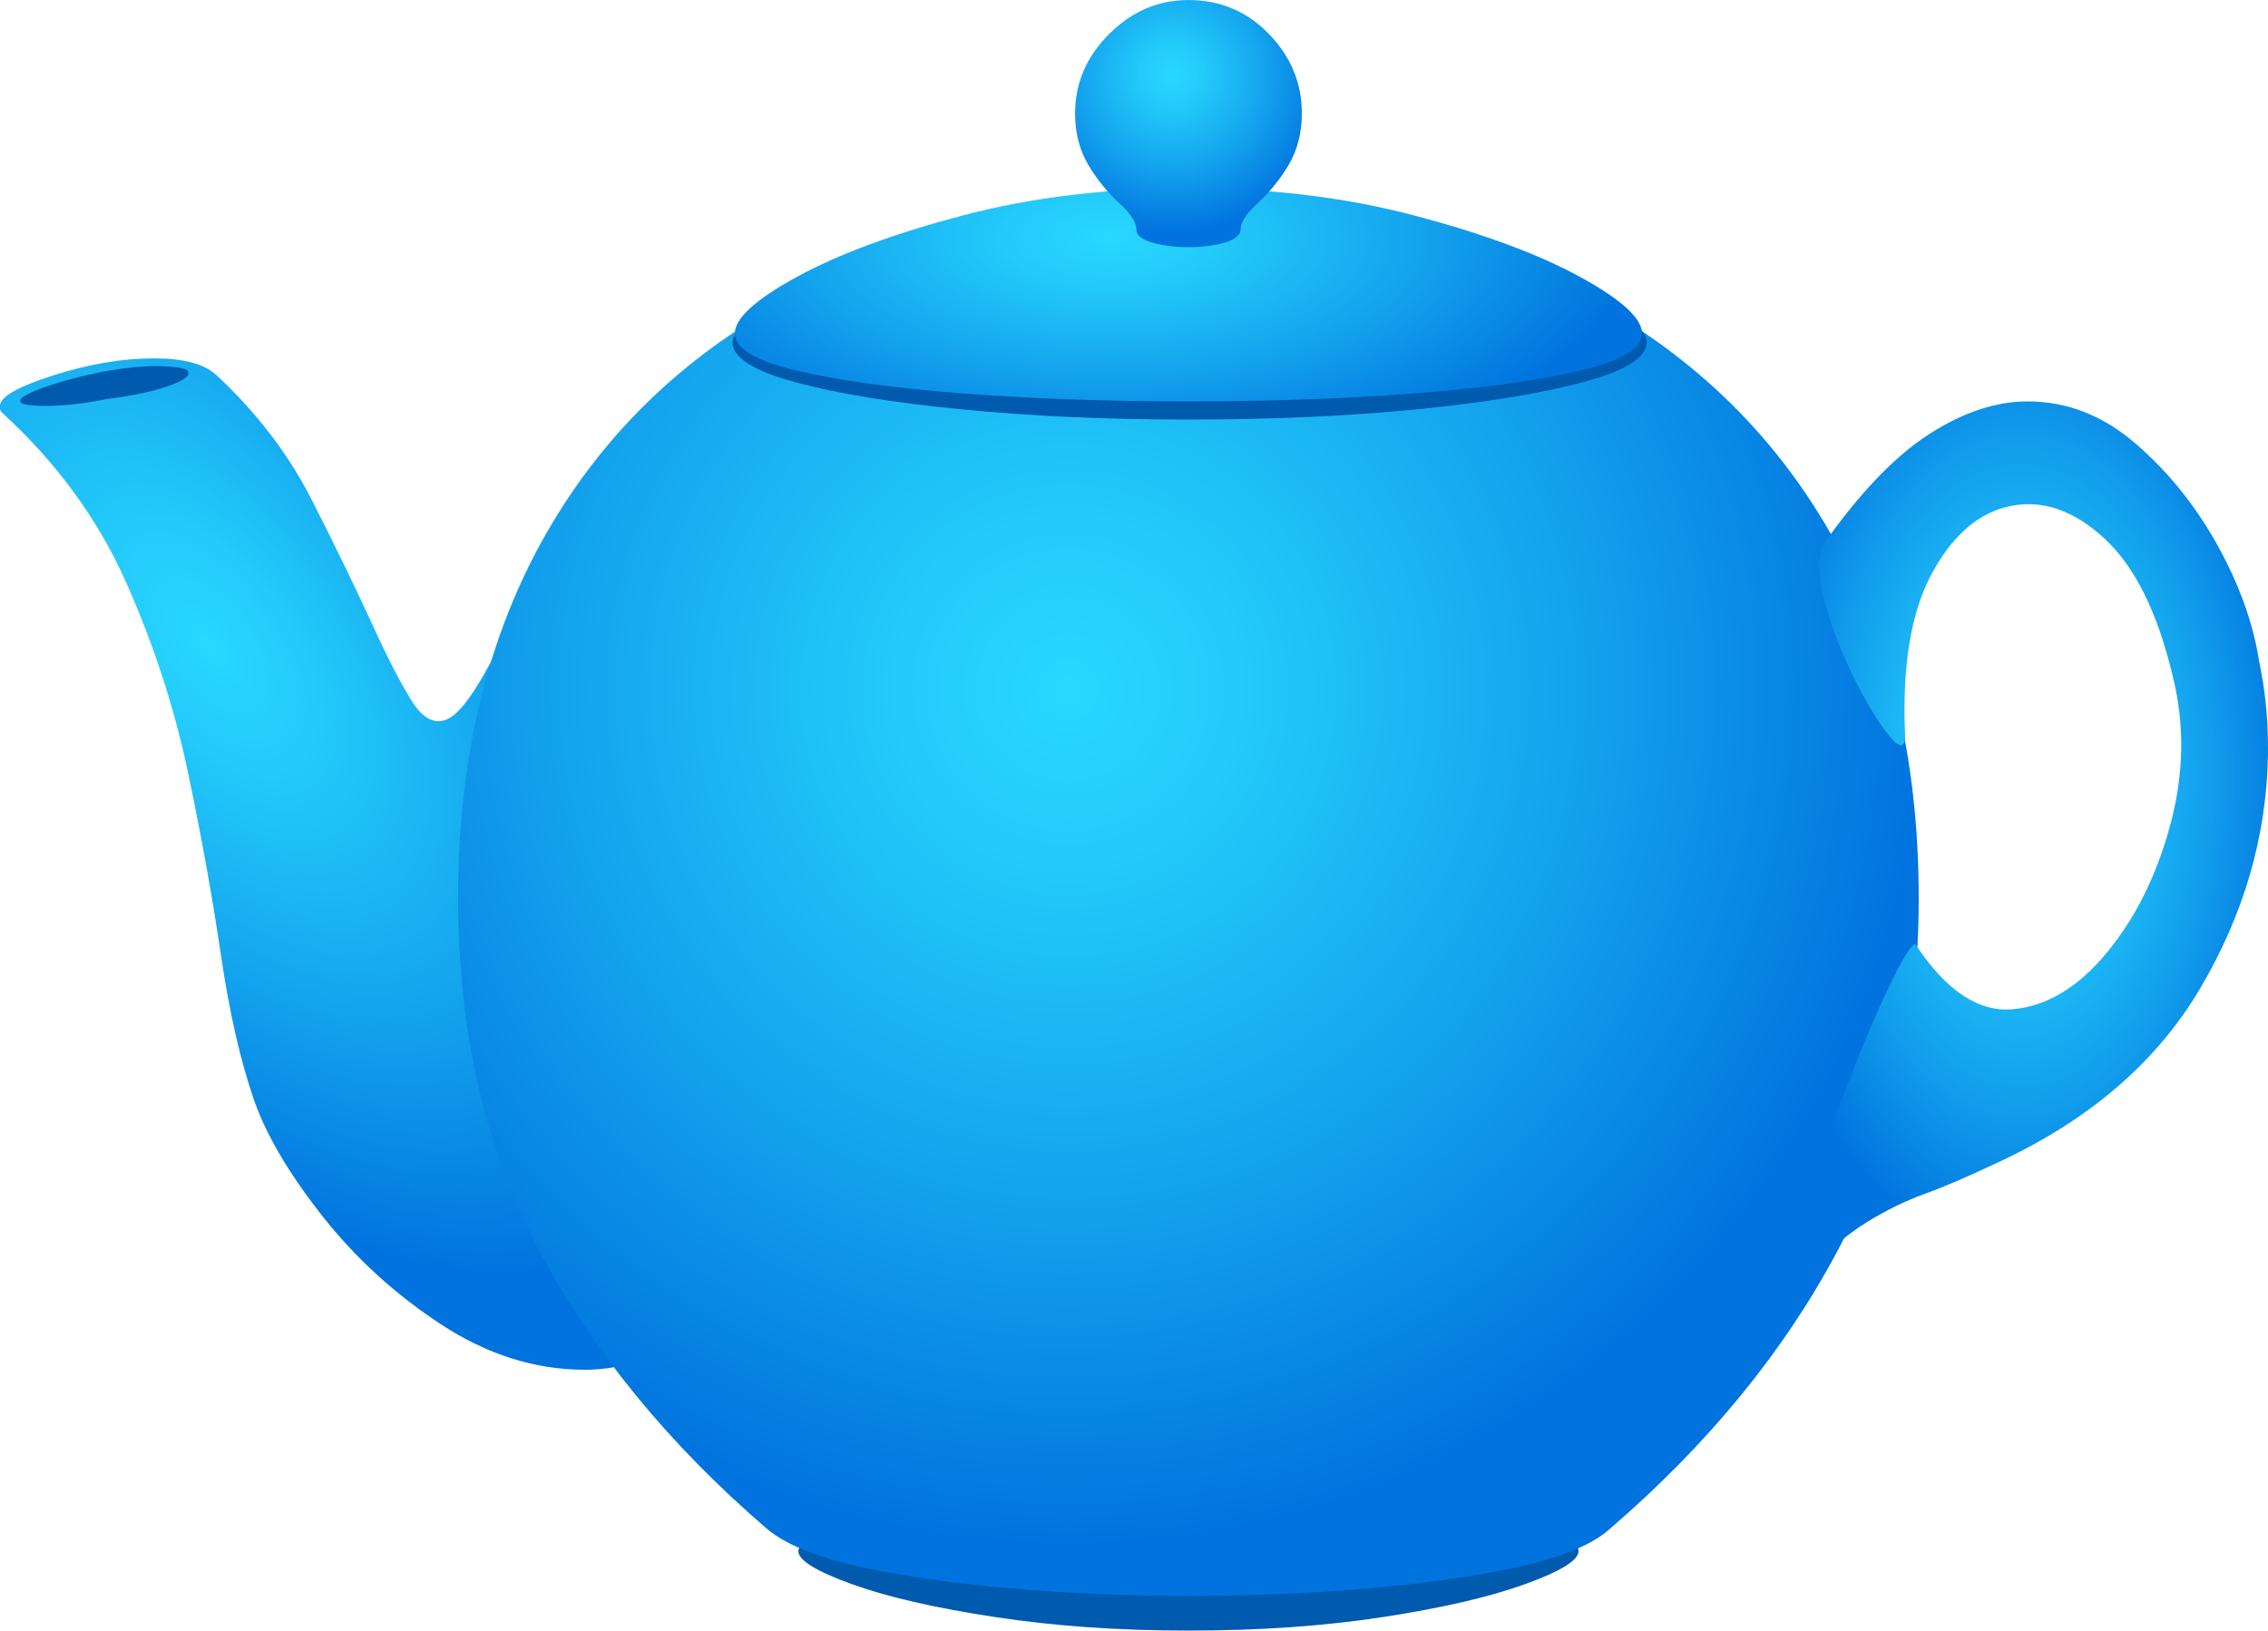
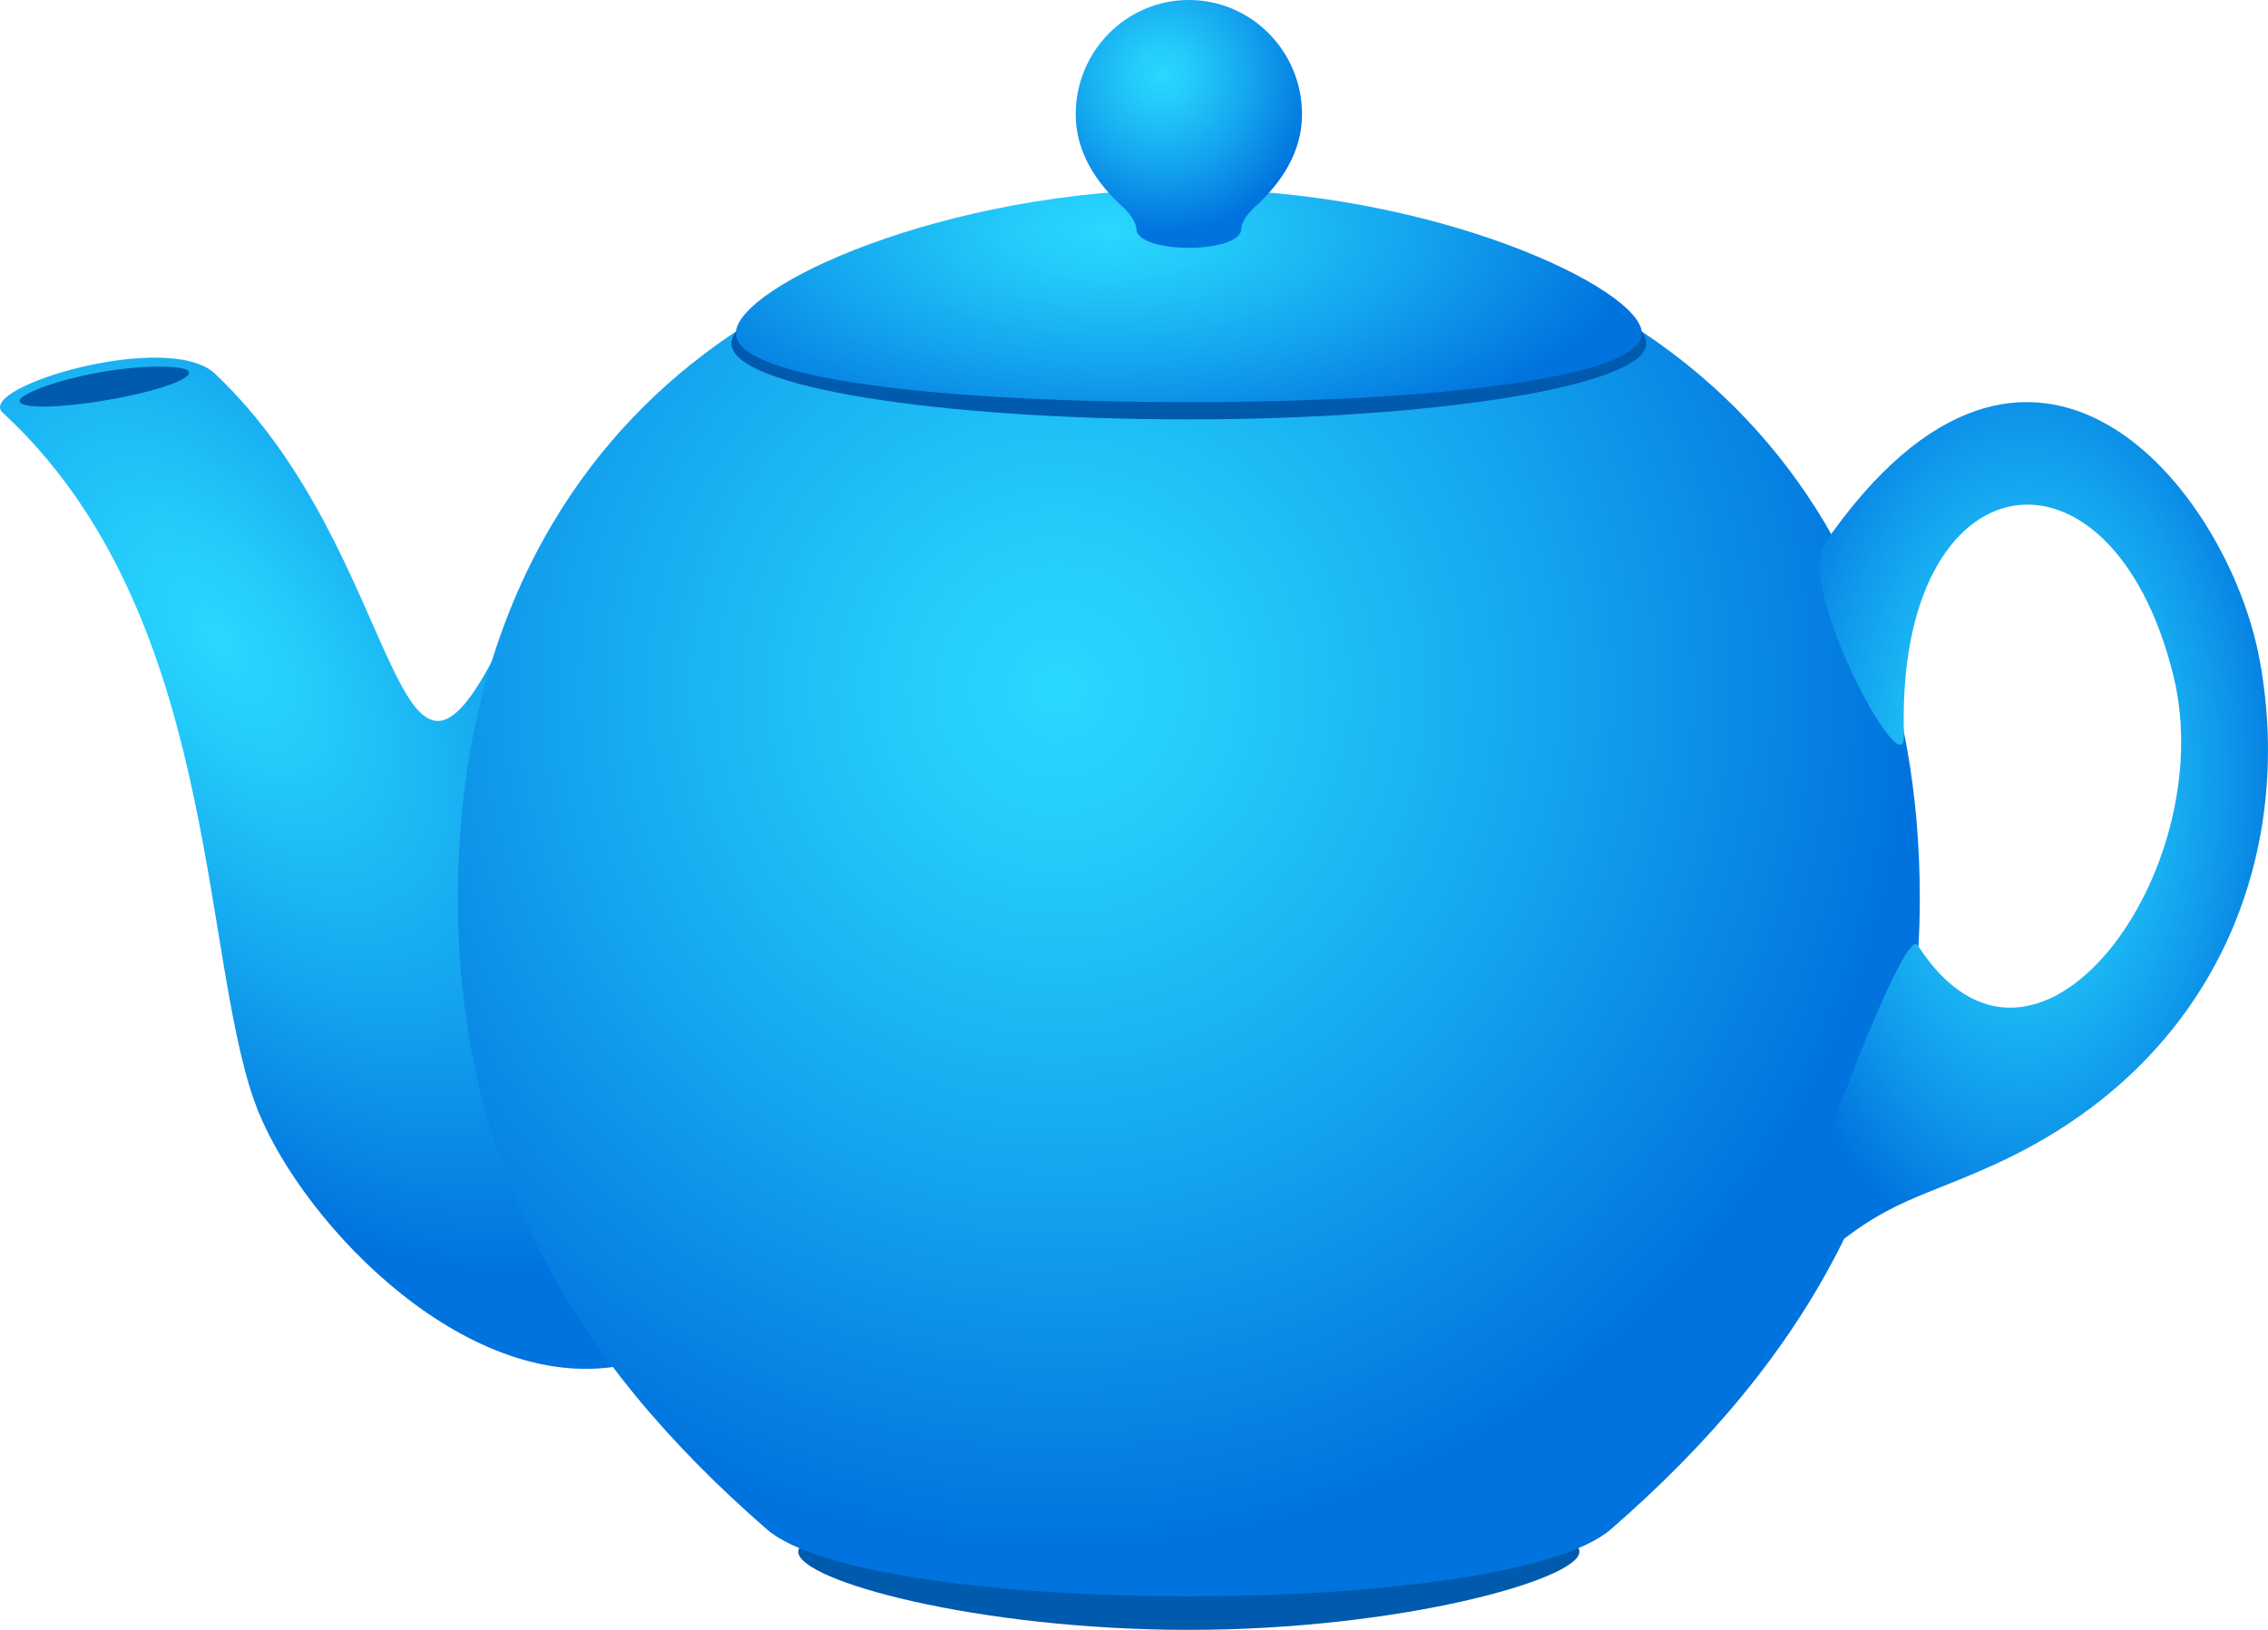
- <svg xmlns="http://www.w3.org/2000/svg" data-name="Layer 1" style="" viewBox="0 0 712.1 512">
+ <svg xmlns="http://www.w3.org/2000/svg" data-name="Layer 1" style="" viewBox="0 0 712.36 512">
  <g class="nc-icon-wrapper">
    <defs>
-       <radialGradient id="1776867898301-2343276_radial-gradient" cx="242.63" cy="788.11" fx="242.63" fy="788.11" r="230.01" gradientTransform="matrix(.59412 .80438 -.42736 .31348 258.42 -239.69)" gradientUnits="userSpaceOnUse">
+       <radialGradient id="1777685730359-6976507_radial-gradient" cx="223.88" cy="217.99" fx="223.88" fy="217.99" r="230.56" gradientTransform="matrix(.59412 .80438 .42736 -.31348 -157.39 89.45)" gradientUnits="userSpaceOnUse">
        <stop offset="0" stop-color="#29d8ff" />
        <stop offset=".2" stop-color="#23cafa" />
        <stop offset=".58" stop-color="#14a4ee" />
        <stop offset="1" stop-color="#0073de" />
      </radialGradient>
-       <radialGradient id="1776867898301-2343276_radial-gradient-2" cx="334.46" cy="728.48" fx="334.46" fy="728.48" r="270.6" gradientTransform="translate(.93 -512)" gradientUnits="userSpaceOnUse">
+       <radialGradient id="1777685730359-6976507_radial-gradient-2" cx="332.43" cy="278.23" fx="332.43" fy="278.23" r="268.41" gradientTransform="matrix(1 0 0 -1.01 0 497.5)" gradientUnits="userSpaceOnUse">
        <stop offset="0" stop-color="#29d8ff" />
        <stop offset=".2" stop-color="#23cafa" />
        <stop offset=".58" stop-color="#14a4ee" />
        <stop offset="1" stop-color="#0073de" />
      </radialGradient>
-       <radialGradient id="1776867898301-2343276_radial-gradient-3" cx="348.22" cy="678.77" fx="348.22" fy="678.77" r="166.63" gradientTransform="matrix(1 0 0 .44 0 -223.94)" gradientUnits="userSpaceOnUse">
+       <radialGradient id="1777685730359-6976507_radial-gradient-3" cx="348.59" cy="356.45" fx="348.59" fy="356.45" r="166.72" gradientTransform="matrix(1 0 0 -.44 0 229.31)" gradientUnits="userSpaceOnUse">
        <stop offset="0" stop-color="#29d8ff" />
        <stop offset=".2" stop-color="#23cafa" />
        <stop offset=".58" stop-color="#14a4ee" />
        <stop offset="1" stop-color="#0073de" />
      </radialGradient>
-       <radialGradient id="1776867898301-2343276_radial-gradient-4" cx="367.21" cy="535.5" fx="367.21" fy="535.5" r="49.85" gradientTransform="translate(.93 -512)" gradientUnits="userSpaceOnUse">
+       <radialGradient id="1777685730359-6976507_radial-gradient-4" cx="364.8" cy="469.28" fx="364.8" fy="469.28" r="49.12" gradientTransform="matrix(1 0 0 -1.01 0 497.5)" gradientUnits="userSpaceOnUse">
        <stop offset="0" stop-color="#29d8ff" />
        <stop offset=".2" stop-color="#23cafa" />
        <stop offset=".58" stop-color="#14a4ee" />
        <stop offset="1" stop-color="#0073de" />
      </radialGradient>
-       <radialGradient id="1776867898301-2343276_radial-gradient-5" cx="1037.73" cy="755.54" fx="1037.73" fy="755.54" r="153.1" gradientTransform="matrix(.57 0 0 1 42.96 -512)" gradientUnits="userSpaceOnUse">
+       <radialGradient id="1777685730359-6976507_radial-gradient-5" cx="635.32" cy="303.99" fx="635.32" fy="303.99" r="87.52" gradientTransform="matrix(1 0 0 -1.75 0 776.37)" gradientUnits="userSpaceOnUse">
        <stop offset="0" stop-color="#29d8ff" />
        <stop offset=".16" stop-color="#26d1fd" />
        <stop offset=".41" stop-color="#1ebcf6" />
        <stop offset=".71" stop-color="#109aeb" />
        <stop offset="1" stop-color="#0073de" />
      </radialGradient>
    </defs>
-     <path class="cls-5" d="M67.65,117.5c12.82,11.87,22.91,25.04,30.26,39.52,7.36,14.48,13.65,27.42,18.87,38.81,4.75,10.44,8.9,18.51,12.46,24.21s7.36,7.6,11.39,5.7,9.38-9.49,16.02-22.79c1.42-2.37,3.56,1.42,6.41,11.39s6.17,23.5,9.97,40.59,7.48,35.49,11.04,55.19,6.53,38.57,8.9,56.61c2.37,18.04,3.68,32.88,3.92,44.51.24,11.63-1.31,17.68-4.63,18.16-2.85.47-5.7.71-8.55.71-15.67,0-30.74-4.75-45.22-14.24-14.48-9.49-26.94-20.89-37.39-34.18-10.44-13.29-17.57-25.4-21.36-36.32-4.27-12.34-7.71-27.42-10.33-45.22s-6.05-36.91-10.33-57.32c-4.27-20.41-10.8-40.47-19.58-60.17-8.78-19.7-21.72-37.39-38.81-53.05-.47-.47-.71-.95-.71-1.42v-.71c0-2.85,5.58-6.05,16.73-9.61,11.16-3.56,21.72-5.34,31.69-5.34,9.02,0,15.43,1.66,19.23,4.98Z" fill="url(#1776867898301-2343276_radial-gradient)" />
-     <path class="cls-6" d="M59.1,116.78c0-.95-2.61-1.54-7.83-1.78s-11.63.36-19.23,1.78c-7.12,1.42-13.29,3.09-18.51,4.98-5.22,1.9-7.6,3.32-7.12,4.27,0,.95,2.73,1.42,8.19,1.42s11.75-.71,18.87-2.14c7.6-.95,13.89-2.25,18.87-3.92s7.24-3.2,6.76-4.63ZM373.14,469.99c22.31,0,42.73.83,61.24,2.49,18.51,1.66,33.35,3.8,44.51,6.41s16.73,5.34,16.73,8.19-5.58,6.29-16.73,10.33c-11.16,4.04-25.99,7.48-44.51,10.33s-38.93,4.27-61.24,4.27-42.13-1.42-60.88-4.27-33.71-6.29-44.86-10.33c-11.16-4.04-16.73-7.48-16.73-10.33s5.58-5.58,16.73-8.19,26.11-4.75,44.86-6.41c18.75-1.66,39.05-2.49,60.88-2.49Z" fill="#005aae" />
-     <path class="cls-4" d="M373.14,65.51c47.47,0,88.3,8.9,122.48,26.7s60.53,42.84,79.04,75.13,27.77,70.5,27.77,114.65c0,41.78-8.43,78.57-25.28,110.38-16.85,31.81-40.71,61-71.57,87.59-6.17,5.7-18.16,10.21-35.96,13.53-17.8,3.32-38.33,5.58-61.6,6.76-23.26,1.19-46.41,1.19-69.43,0-23.02-1.19-43.44-3.44-61.24-6.76-17.8-3.32-30.03-7.83-36.67-13.53-30.86-26.59-54.71-55.78-71.57-87.59-16.85-31.81-25.28-68.6-25.28-110.38,0-44.15,9.26-82.37,27.77-114.65,18.51-32.28,44.98-57.32,79.4-75.13s75.13-26.7,122.13-26.7Z" fill="url(#1776867898301-2343276_radial-gradient-2)" />
-     <path class="cls-6" d="M373.14,68.36c26.11,0,49.97,2.37,71.57,7.12,21.6,4.75,39.05,10.21,52.34,16.38,13.29,6.17,19.94,11.39,19.94,15.67,0,4.75-6.65,8.9-19.94,12.46s-30.74,6.41-52.34,8.55-45.46,3.2-71.57,3.2-49.37-1.07-71.21-3.2-39.28-4.98-52.34-8.55-19.58-7.71-19.58-12.46c0-4.27,6.53-9.49,19.58-15.67s30.5-11.63,52.34-16.38c21.84-4.75,45.57-7.12,71.21-7.12Z" fill="#005aae" />
-     <path class="cls-3" d="M373.14,59.1c25.64,0,49.25,2.85,70.85,8.55,21.6,5.7,38.93,12.11,51.98,19.23s19.58,13.06,19.58,17.8-6.53,8.66-19.58,11.75c-13.06,3.09-30.38,5.46-51.98,7.12s-45.22,2.49-70.85,2.49-49.25-.83-70.85-2.49-38.93-4.04-51.98-7.12c-13.06-3.09-19.58-7-19.58-11.75s6.53-10.68,19.58-17.8,30.38-13.53,51.98-19.23,45.22-8.55,70.85-8.55Z" fill="url(#1776867898301-2343276_radial-gradient-3)" />
-     <path class="cls-2" d="M408.75,35.61c0,6.17-1.42,11.63-4.27,16.38s-6.41,9.02-10.68,12.82c-2.85,2.85-4.27,5.22-4.27,7.12,0,2.37-2.73,4.04-8.19,4.98s-10.92.95-16.38,0c-5.46-.95-8.19-2.61-8.19-4.98,0-1.9-1.42-4.27-4.27-7.12-4.27-3.8-7.83-8.07-10.68-12.82s-4.27-10.21-4.27-16.38c0-9.49,3.56-17.8,10.68-24.92s15.43-10.68,24.92-10.68c9.97,0,18.4,3.56,25.28,10.68,6.88,7.12,10.33,15.43,10.33,24.92Z" fill="url(#1776867898301-2343276_radial-gradient-4)" />
-     <path class="cls-1" d="M598.16,230.72c0,4.27-1.66,4.39-4.98.36s-7-10.09-11.04-18.16-7.12-16.14-9.26-24.21c-2.14-8.07-2.25-14-.36-17.8,11.39-16.14,22.43-27.65,33.11-34.54s21.01-10.33,30.98-10.33c12.34,0,23.62,4.39,33.82,13.17s18.75,19.35,25.64,31.69,11.27,24.45,13.17,36.32c1.9,9.02,2.85,18.04,2.85,27.06v2.85c-.47,25.64-7.6,50.08-21.36,73.35s-35.13,41.54-64.09,54.83c-9.02,4.27-16.5,7.48-22.43,9.61-5.93,2.14-11.99,5.1-18.16,8.9-6.17,3.8-13.77,10.21-22.79,19.23-1.42.95-2.14.47-2.14-1.42,0-2.85,1.19-8.43,3.56-16.73,2.37-8.31,5.46-17.68,9.26-28.13s7.71-20.53,11.75-30.26c4.04-9.73,7.6-17.45,10.68-23.14s4.87-7.83,5.34-6.41c9.49,14.24,19.58,20.89,30.26,19.94,10.68-.95,20.53-6.88,29.55-17.8,9.02-10.92,15.67-24.33,19.94-40.23,4.27-15.9,4.51-31.45.71-46.64-4.75-19.94-11.87-34.3-21.36-43.08-9.49-8.78-19.23-12.22-29.2-10.33s-18.28,8.9-24.92,21.01c-6.65,12.11-9.49,29.08-8.55,50.92Z" fill="url(#1776867898301-2343276_radial-gradient-5)" />
+     <path class="cls-5" d="M67.49,117.36c-14.57-13.72-75.35,4.23-66.64,12.27,67.24,62.05,61.97,167.22,78.87,215.81,12.23,35.16,63.29,90.99,112.92,83.97,18.12-2.55-28.75-240.41-35.85-226.14-33.79,67.98-29.47-29.51-89.3-85.9Z" fill="url(#1777685730359-6976507_radial-gradient)" />
+     <path class="cls-6" d="M59.39,116.93c.32,2.46-11.1,6.24-25.81,8.75-14.69,2.52-27.09,2.79-27.43.33-.26-2.01,11.31-6.69,26.02-9.19,14.69-2.49,26.95-1.94,27.21.11Z" fill="#005aae" />
+     <path class="cls-6" d="M373.41,470.34c-66.3,0-122.67,8.04-122.67,17.13s56.36,24.53,122.67,24.53,122.67-15.86,122.67-24.53c-.01-9.09-56.36-17.13-122.67-17.13Z" fill="#005aae" />
+     <path class="cls-4" d="M373.41,65.88c-141.61,0-229.58,84.2-229.58,216.12,0,83.44,35.25,144.64,96.97,198.36,32.35,28.16,232.86,28.16,265.22,0,61.72-53.72,96.97-114.91,96.97-198.36,0-131.92-87.97-216.12-229.58-216.12Z" fill="url(#1777685730359-6976507_radial-gradient-2)" />
+     <path class="cls-6" d="M373.41,68.25c-77.62,0-143.65,25.8-143.65,39.66s66.01,23.83,143.65,23.83,143.65-10.6,143.65-23.83c0-13.86-66.03-39.66-143.65-39.66Z" fill="#005aae" />
+     <path class="cls-3" d="M373.41,59.4c-76.9,0-142.28,30.71-142.28,45.29s65.39,21.64,142.28,21.64,142.28-7.69,142.28-21.64-65.4-45.29-142.28-45.29Z" fill="url(#1777685730359-6976507_radial-gradient-3)" />
+     <path class="cls-2" d="M408.95,35.91c0-19.81-15.92-35.91-35.54-35.91s-35.54,16.08-35.54,35.91c0,11.92,6.52,21.58,14.68,28.99,2.68,2.46,4.34,5.2,4.36,6.98.16,7.96,32.82,7.96,32.98,0,.02-1.76,1.64-4.51,4.32-6.93,8.17-7.44,14.74-17.07,14.74-29.04Z" fill="url(#1777685730359-6976507_radial-gradient-4)" />
+     <path class="cls-1" d="M598.02,230.9c-2.8-88.14,65.16-97.47,84.62-18.68,15.14,61.31-43.48,142.15-80.36,84.64-4.98-7.75-51,117.52-39.07,106.16,27.81-26.41,36.31-24.89,63.5-37.32,69.97-31.9,94.29-97.7,83-158.55-9.87-53.23-71.42-131.06-136.75-36.24-8.54,14.74,25.6,77.43,25.05,59.99Z" fill="url(#1777685730359-6976507_radial-gradient-5)" />
  </g>
</svg>
